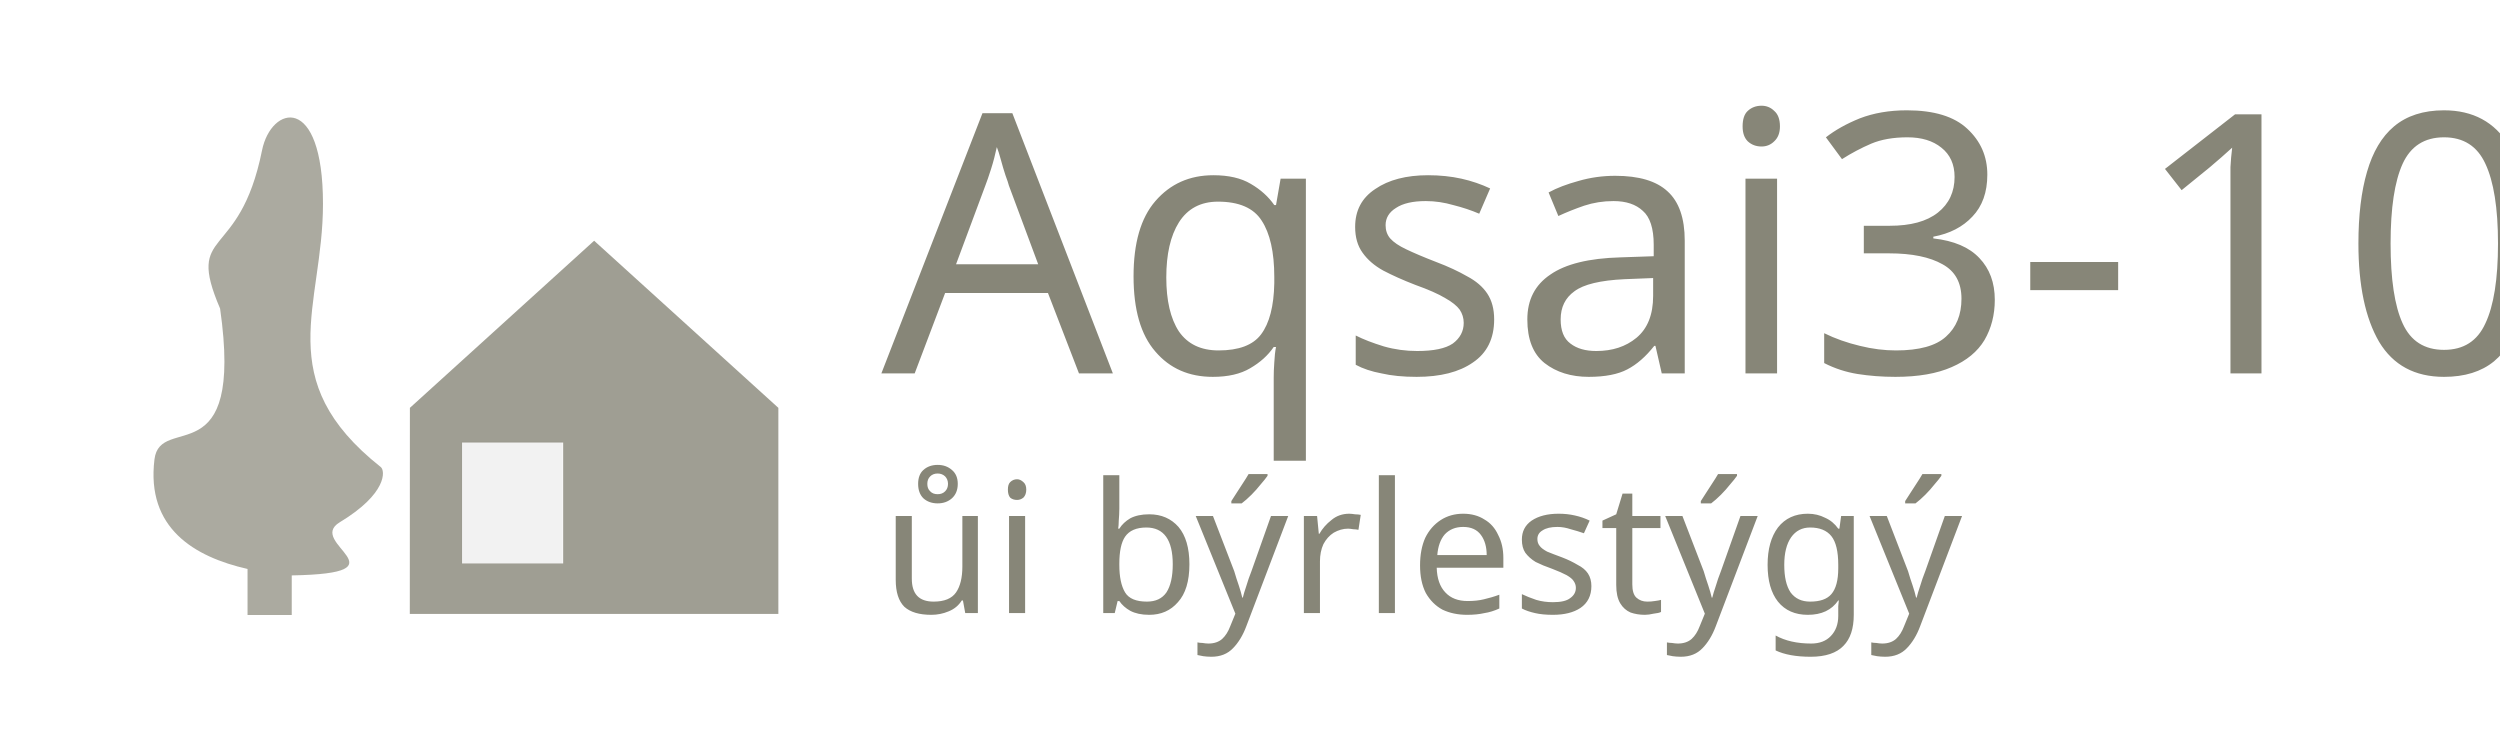
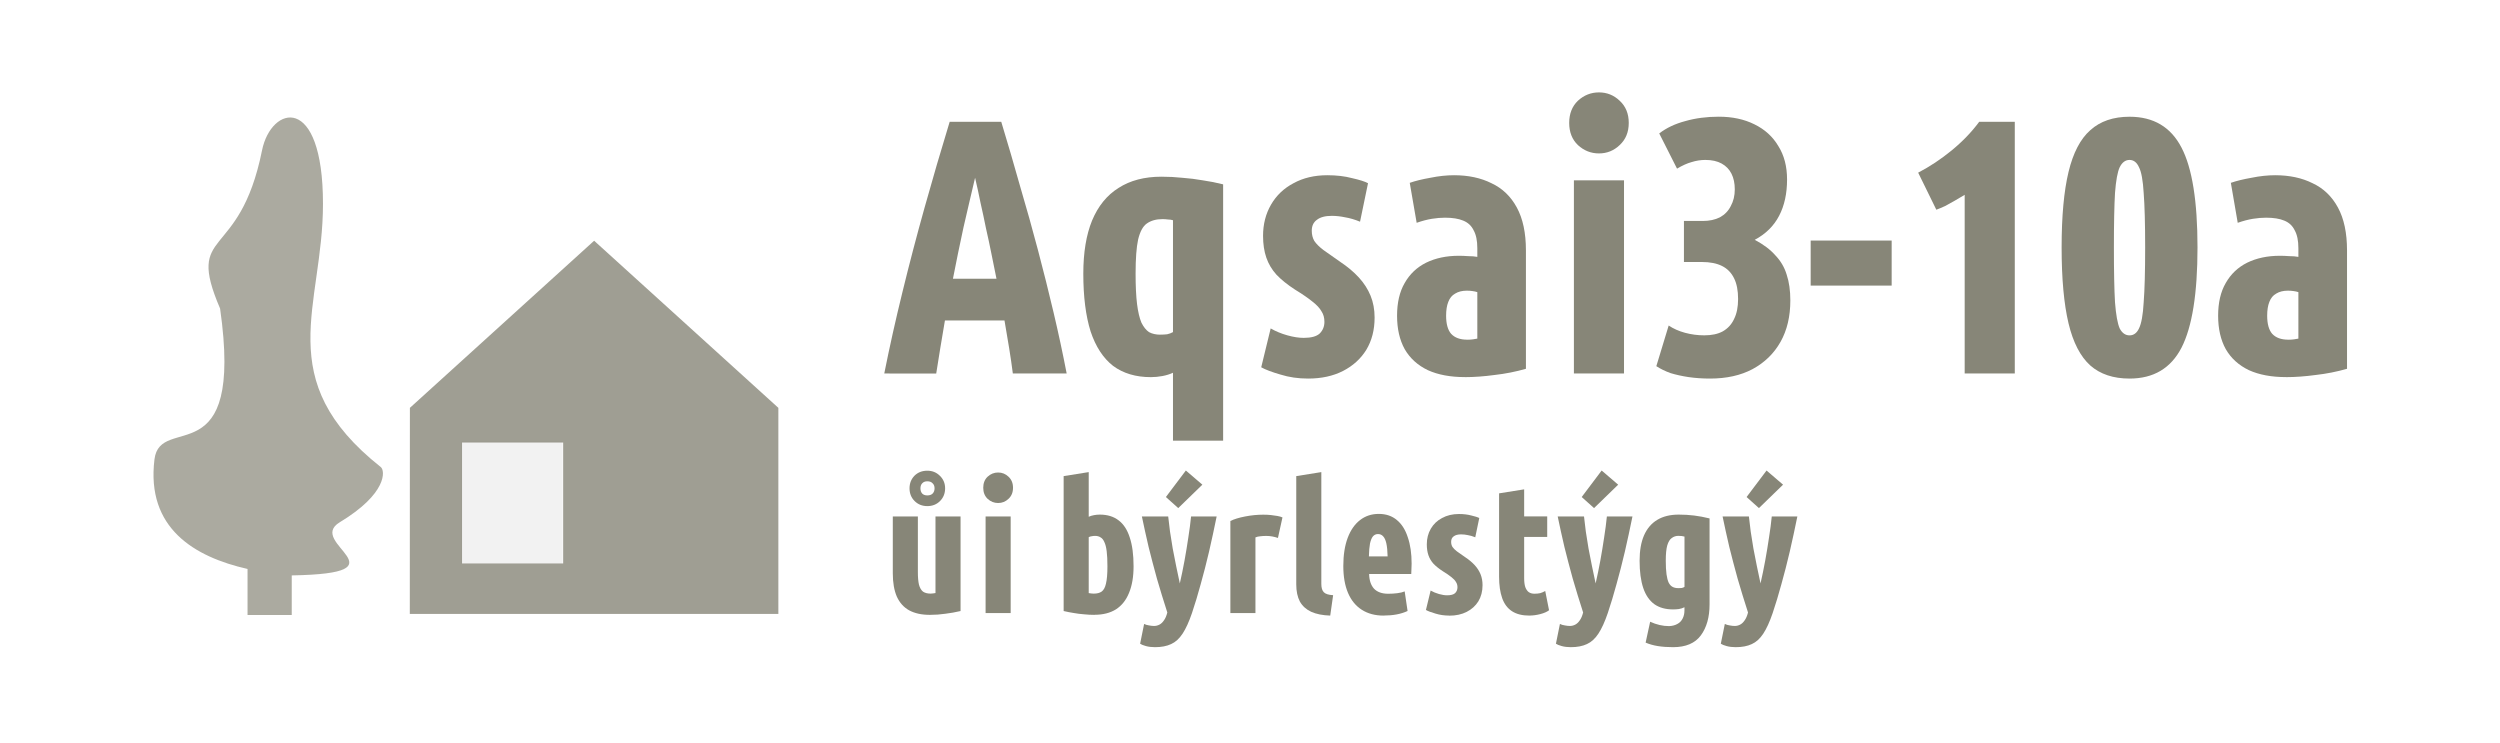
<svg xmlns="http://www.w3.org/2000/svg" width="68mm" height="20.203mm" viewBox="0 0 68 20.203" version="1.1" id="svg4436">
  <defs id="defs4433">
    <style type="text/css" id="style4624">
    .str0 {stroke:#6B470F;stroke-width:341.67;stroke-miterlimit:22.926}
    .fil0 {fill:none}
    .fil1 {fill:#6B470F}
   </style>
  </defs>
  <g id="layer1">
    <g id="Layer1063-5" transform="matrix(0.2645833,0,0,0.2645833,29.53372,-60.20745)">
      <path d="m 95.111,341.114 v 9.6 h 9.6 v -9.6 z" style="fill:#6b470f;fill-rule:evenodd;stroke:#ffcb00;stroke-width:0.567;stroke-linecap:butt;stroke-linejoin:miter;stroke-dasharray:none" id="path1115-0" />
      <path d="m 95.111,328.514 v 9.6 h 9.6 v -9.6 z" style="fill:#c6b93a;fill-rule:evenodd;stroke:#ffec00;stroke-width:0.567;stroke-linecap:butt;stroke-linejoin:miter;stroke-dasharray:none" id="path1117-8" />
      <path d="m 95.111,365.998 v 9.6 h 9.6 v -9.6 z" style="fill:#b1ad81;fill-rule:evenodd;stroke:#ffcb00;stroke-width:0.567;stroke-linecap:butt;stroke-linejoin:miter;stroke-dasharray:none" id="path1119-0" />
      <path d="m 95.111,353.665 v 9.6 h 9.6 v -9.6 z" style="fill:#878678;fill-rule:evenodd;stroke:#ffcb00;stroke-width:0.567;stroke-linecap:butt;stroke-linejoin:miter;stroke-dasharray:none" id="path1121-4" />
      <path d="m 95.007,316.666 v 9.6 h 9.6 v -9.6 z" style="fill:#57574d;fill-rule:evenodd;stroke:#ffcb00;stroke-width:0.567;stroke-linecap:butt;stroke-linejoin:miter;stroke-dasharray:none" id="path1123-1" />
    </g>
    <rect style="fill:#f2f2f2;stroke-width:0.265" id="rect1123" width="2.755" height="3.347" x="12.548" y="11.995" />
    <g id="g1008" transform="matrix(2.4,0,0,2.4,-14.72051,-67.63372)" style="display:inline">
      <path class="fil2" d="m 11.37,33.196 h 1.146 v 1.371 h -1.146 z m -0.592,1.943 h 4.177 v -2.336 l -2.088,-1.894 -2.088,1.894 z" id="path11" style="clip-rule:evenodd;opacity:0.8;fill:#878678;fill-opacity:1;fill-rule:evenodd;stroke-width:0.125;image-rendering:optimizeQuality;shape-rendering:geometricPrecision;text-rendering:geometricPrecision" />
      <path class="fil2" d="m 9.44,34.702 c 1.326,-0.023 0.153,-0.368 0.545,-0.603 0.537,-0.324 0.515,-0.585 0.464,-0.625 -1.252,-0.992 -0.655,-1.817 -0.655,-2.982 0,-1.263 -0.588,-1.117 -0.691,-0.606 -0.258,1.28 -0.875,0.858 -0.475,1.792 0.273,1.913 -0.68,1.178 -0.744,1.71 -0.095,0.78 0.453,1.104 1.055,1.241 v 0.522 h 0.501 v -0.447 z" id="path13" style="clip-rule:evenodd;opacity:0.7;fill:#878678;fill-opacity:1;fill-rule:evenodd;stroke-width:0.125;image-rendering:optimizeQuality;shape-rendering:geometricPrecision;text-rendering:geometricPrecision" />
    </g>
    <g id="g1021-6" style="display:inline" transform="translate(-0.2338648,-0.2338648)">
      <rect style="display:inline;fill:none;fill-opacity:1;stroke:none;stroke-width:1.112;stroke-miterlimit:4;stroke-dasharray:none;stroke-opacity:1" id="rect154481-3" width="68" height="20.203" x="0.234" y="0.234" />
-       <text xml:space="preserve" style="font-style:normal;font-variant:normal;font-weight:normal;font-stretch:normal;font-size:12.7px;line-height:0;font-family:Ubuntu;-inkscape-font-specification:'Ubuntu, @wght=800,wdth=75.0';font-variant-ligatures:normal;font-variant-caps:normal;font-variant-numeric:normal;font-variant-east-asian:normal;font-variation-settings:'wdth' 75, 'wght' 800;display:inline;fill:#878678;fill-opacity:1;stroke:none;stroke-width:1.058;stroke-miterlimit:4;stroke-dasharray:none" x="24.207" y="10.393" id="text2286-6">
-         <tspan style="font-style:normal;font-variant:normal;font-weight:normal;font-stretch:normal;font-size:9.878px;line-height:1.13;font-family:Ubuntu;-inkscape-font-specification:'Ubuntu, @wght=800,wdth=75.0';font-variant-ligatures:normal;font-variant-caps:normal;font-variant-numeric:normal;font-variant-east-asian:normal;font-variation-settings:'wdth' 75, 'wght' 800;fill:#878678;fill-opacity:1;stroke-width:1.058;stroke-miterlimit:4;stroke-dasharray:none" id="tspan1319" x="24.207" y="10.393">Aqsai3-10a</tspan>
-         <tspan style="font-style:normal;font-variant:normal;font-weight:normal;font-stretch:normal;font-size:4.939px;line-height:0.43;font-family:Ubuntu;-inkscape-font-specification:'Ubuntu, @wght=800,wdth=75.0';font-variant-ligatures:normal;font-variant-caps:normal;font-variant-numeric:normal;font-variant-east-asian:normal;font-variation-settings:'wdth' 75, 'wght' 800;fill:#878678;fill-opacity:1;stroke-width:1.058;stroke-miterlimit:4;stroke-dasharray:none" id="tspan1321" x="24.207" y="16.909">ůi býrlestýgý</tspan>
-       </text>
+       <g aria-label="Aqsai3-10a ůi býrlestýgý" id="text2286-6" style="font-size:12.7px;line-height:0;font-family:Ubuntu;-inkscape-font-specification:'Ubuntu, @wght=800,wdth=75.0';font-variation-settings:'wdth' 75, 'wght' 800;display:inline;fill:#878678;stroke-width:1.058">
+         <path d="m 24.286,10.393 q 0.217,-1.087 0.494,-2.213 0.277,-1.136 0.603,-2.302 0.326,-1.166 0.682,-2.331 h 1.403 q 0.267,0.879 0.514,1.758 0.257,0.869 0.484,1.729 0.227,0.859 0.425,1.699 0.198,0.84 0.356,1.659 H 27.783 Q 27.743,10.077 27.684,9.711 27.625,9.346 27.556,8.951 h -1.62 q -0.069,0.395 -0.128,0.761 -0.059,0.356 -0.109,0.682 z m 1.867,-2.578 h 1.185 Q 27.269,7.479 27.2,7.133 27.131,6.787 27.052,6.442 26.983,6.096 26.904,5.75 26.835,5.404 26.756,5.069 q -0.079,0.326 -0.158,0.672 -0.079,0.336 -0.158,0.682 -0.069,0.346 -0.148,0.701 -0.069,0.346 -0.138,0.691 z" style="font-size:9.878px;line-height:1.13" id="path1361" />
+         <path d="m 32.139,12.22 v -1.847 q -0.128,0.059 -0.286,0.089 -0.158,0.03 -0.316,0.03 -0.612,0 -1.027,-0.306 -0.405,-0.316 -0.612,-0.938 -0.198,-0.632 -0.198,-1.571 0,-0.859 0.237,-1.442 0.247,-0.593 0.721,-0.889 0.474,-0.306 1.166,-0.306 0.296,0 0.573,0.03 0.277,0.02 0.553,0.069 0.277,0.04 0.553,0.109 V 12.22 Z M 31.793,9.336 q 0.099,0 0.188,-0.01 0.089,-0.02 0.158,-0.059 V 6.224 Q 32.07,6.204 32.001,6.204 q -0.069,-0.01 -0.148,-0.01 -0.257,0 -0.425,0.119 -0.158,0.109 -0.237,0.435 -0.069,0.316 -0.069,0.929 0,0.504 0.04,0.83 0.04,0.316 0.119,0.504 0.089,0.178 0.207,0.257 0.128,0.069 0.306,0.069 z" style="font-size:9.878px;line-height:1.13" id="path1363" />
+         <path d="m 35.814,10.531 q -0.405,0 -0.751,-0.109 -0.346,-0.099 -0.524,-0.198 l 0.257,-1.057 q 0.207,0.119 0.454,0.188 0.247,0.069 0.445,0.069 0.306,0 0.435,-0.119 0.128,-0.128 0.128,-0.316 0,-0.168 -0.079,-0.286 Q 36.11,8.575 35.932,8.437 35.764,8.299 35.458,8.111 35.152,7.913 34.954,7.706 34.766,7.498 34.678,7.242 q -0.089,-0.257 -0.089,-0.593 0,-0.474 0.217,-0.849 0.217,-0.375 0.612,-0.583 0.395,-0.217 0.919,-0.217 0.375,0 0.672,0.079 0.306,0.069 0.435,0.138 l -0.217,1.047 q -0.217,-0.089 -0.405,-0.119 -0.188,-0.04 -0.365,-0.04 -0.267,0 -0.405,0.109 -0.138,0.099 -0.138,0.296 0,0.158 0.069,0.277 0.079,0.119 0.247,0.247 0.178,0.128 0.464,0.326 0.296,0.198 0.504,0.425 0.207,0.227 0.316,0.494 0.109,0.267 0.109,0.593 0,0.504 -0.227,0.879 -0.227,0.365 -0.632,0.573 -0.405,0.207 -0.948,0.207 z" style="font-size:9.878px;line-height:1.13" id="path1365" />
+         <path d="m 40.081,10.491 q -0.593,0 -1.008,-0.188 -0.415,-0.198 -0.632,-0.573 -0.207,-0.375 -0.207,-0.909 0,-0.533 0.207,-0.889 0.207,-0.365 0.583,-0.553 0.385,-0.188 0.889,-0.188 0.119,0 0.257,0.01 0.138,0 0.247,0.02 V 6.985 q 0,-0.306 -0.099,-0.484 -0.089,-0.188 -0.286,-0.267 -0.188,-0.079 -0.494,-0.079 -0.168,0 -0.356,0.03 -0.188,0.03 -0.415,0.109 L 38.579,5.207 q 0.227,-0.079 0.563,-0.138 0.336,-0.069 0.642,-0.069 0.583,0 1.017,0.217 0.445,0.207 0.691,0.662 0.247,0.454 0.247,1.166 v 3.22 q -0.415,0.119 -0.849,0.168 -0.435,0.059 -0.81,0.059 z m 0.059,-1.017 q 0.089,0 0.158,-0.01 0.079,-0.01 0.119,-0.02 V 8.18 q -0.059,-0.02 -0.138,-0.03 -0.069,-0.01 -0.148,-0.01 -0.188,0 -0.316,0.079 -0.128,0.069 -0.188,0.227 -0.059,0.148 -0.059,0.375 0,0.336 0.138,0.494 0.148,0.158 0.435,0.158 z" style="font-size:9.878px;line-height:1.13" id="path1367" />
+         <path d="M 43.044,10.393 V 5.138 h 1.363 v 5.255 z m 0.682,-5.986 q -0.326,0 -0.573,-0.227 -0.237,-0.227 -0.237,-0.603 0,-0.375 0.237,-0.603 0.247,-0.227 0.573,-0.227 0.326,0 0.563,0.227 0.247,0.227 0.247,0.603 0,0.375 -0.247,0.603 -0.237,0.227 -0.563,0.227 z" style="font-size:9.878px;line-height:1.13" id="path1369" />
+         <path d="m 46.748,10.531 q -0.306,0 -0.583,-0.04 -0.267,-0.04 -0.494,-0.109 -0.217,-0.079 -0.385,-0.188 l 0.336,-1.106 q 0.188,0.128 0.445,0.198 0.257,0.069 0.524,0.069 0.306,0 0.504,-0.109 0.207,-0.119 0.306,-0.336 0.109,-0.217 0.109,-0.543 0,-0.346 -0.109,-0.563 Q 47.291,7.578 47.074,7.469 46.857,7.36 46.521,7.36 H 46.037 V 6.244 h 0.514 q 0.267,0 0.464,-0.099 0.198,-0.109 0.296,-0.306 0.109,-0.198 0.109,-0.454 0,-0.247 -0.089,-0.425 -0.089,-0.178 -0.267,-0.277 -0.178,-0.099 -0.445,-0.099 -0.188,0 -0.375,0.059 -0.178,0.049 -0.395,0.178 L 45.365,3.863 q 0.296,-0.227 0.711,-0.336 0.415,-0.119 0.909,-0.119 0.553,0 0.968,0.207 0.425,0.207 0.652,0.593 0.237,0.375 0.237,0.909 0,0.573 -0.217,0.988 -0.217,0.415 -0.662,0.652 0.356,0.188 0.563,0.425 0.217,0.227 0.306,0.524 0.099,0.296 0.099,0.701 0,0.652 -0.267,1.126 -0.267,0.474 -0.761,0.741 -0.484,0.257 -1.156,0.257 z" style="font-size:9.878px;line-height:1.13" id="path1371" />
+         <path d="M 49.484,8.002 V 6.777 H 51.687 V 8.002 Z" style="font-size:9.878px;line-height:1.13" id="path1373" />
+         <path d="M 53.673,10.393 V 5.533 q -0.128,0.079 -0.267,0.158 -0.138,0.079 -0.267,0.148 -0.128,0.059 -0.237,0.099 L 52.408,4.93 q 0.474,-0.247 0.909,-0.603 0.445,-0.365 0.751,-0.78 h 0.968 v 6.845 z" style="font-size:9.878px;line-height:1.13" id="path1375" />
+         <path d="m 58.157,10.531 q -0.662,0 -1.067,-0.356 Q 56.685,9.81 56.498,9.03 56.31,8.239 56.31,6.965 q 0,-1.274 0.188,-2.055 0.188,-0.78 0.593,-1.136 0.405,-0.365 1.067,-0.365 0.978,0 1.413,0.84 0.435,0.83 0.435,2.716 0,1.877 -0.435,2.726 -0.435,0.84 -1.413,0.84 z m 0,-1.175 q 0.168,0 0.257,-0.188 0.099,-0.198 0.128,-0.711 0.04,-0.514 0.04,-1.492 0,-0.968 -0.04,-1.482 -0.03,-0.514 -0.128,-0.701 -0.089,-0.198 -0.257,-0.198 -0.168,0 -0.267,0.198 -0.089,0.188 -0.128,0.701 -0.03,0.514 -0.03,1.482 0,0.978 0.03,1.492 0.04,0.514 0.128,0.711 0.099,0.188 0.267,0.188 z" style="font-size:9.878px;line-height:1.13" id="path1377" />
+         <path d="m 62.414,10.491 q -0.593,0 -1.008,-0.188 -0.415,-0.198 -0.632,-0.573 -0.207,-0.375 -0.207,-0.909 0,-0.533 0.207,-0.889 0.207,-0.365 0.583,-0.553 0.385,-0.188 0.889,-0.188 0.119,0 0.257,0.01 0.138,0 0.247,0.02 V 6.985 q 0,-0.306 -0.099,-0.484 -0.089,-0.188 -0.286,-0.267 -0.188,-0.079 -0.494,-0.079 -0.168,0 -0.356,0.03 -0.188,0.03 -0.415,0.109 L 60.913,5.207 Q 61.14,5.128 61.476,5.069 q 0.336,-0.069 0.642,-0.069 0.583,0 1.017,0.217 0.445,0.207 0.691,0.662 0.247,0.454 0.247,1.166 v 3.22 q -0.415,0.119 -0.849,0.168 -0.435,0.059 -0.81,0.059 z m 0.059,-1.017 q 0.089,0 0.158,-0.01 0.079,-0.01 0.119,-0.02 V 8.18 q -0.059,-0.02 -0.138,-0.03 -0.069,-0.01 -0.148,-0.01 -0.188,0 -0.316,0.079 -0.128,0.069 -0.188,0.227 -0.059,0.148 -0.059,0.375 0,0.336 0.138,0.494 0.148,0.158 0.435,0.158 z" style="font-size:9.878px;line-height:1.13" id="path1379" />
+         <path d="m 25.526,16.958 q -0.336,0 -0.563,-0.123 -0.222,-0.123 -0.336,-0.375 -0.109,-0.252 -0.109,-0.632 V 14.281 h 0.682 v 1.516 q 0,0.212 0.03,0.341 0.035,0.128 0.109,0.188 0.079,0.054 0.207,0.054 0.03,0 0.064,-0.005 0.035,-0.005 0.069,-0.01 V 14.281 h 0.682 v 2.573 q -0.207,0.049 -0.415,0.074 -0.202,0.03 -0.42,0.03 z m -0.069,-2.958 q -0.207,0 -0.346,-0.138 -0.138,-0.138 -0.138,-0.346 0,-0.202 0.133,-0.341 0.138,-0.138 0.351,-0.138 0.202,0 0.341,0.138 0.143,0.138 0.143,0.341 0,0.207 -0.138,0.346 -0.138,0.138 -0.346,0.138 z m 0,-0.291 q 0.094,0 0.143,-0.049 0.054,-0.054 0.054,-0.143 0,-0.089 -0.054,-0.138 -0.049,-0.054 -0.143,-0.054 -0.089,0 -0.138,0.054 -0.049,0.049 -0.049,0.138 0,0.089 0.049,0.143 0.049,0.049 0.138,0.049 z" style="font-size:4.939px;line-height:0.43" id="path1381" />
+         <path d="m 27.042,16.909 v -2.627 h 0.682 v 2.627 z m 0.341,-2.993 q -0.163,0 -0.286,-0.114 -0.119,-0.114 -0.119,-0.301 0,-0.188 0.119,-0.301 0.123,-0.114 0.286,-0.114 0.163,0 0.282,0.114 0.123,0.114 0.123,0.301 0,0.188 -0.123,0.301 -0.119,0.114 -0.282,0.114 z" style="font-size:4.939px;line-height:0.43" id="path1383" />
+         <path d="m 30.005,16.958 q -0.148,0 -0.286,-0.015 -0.138,-0.01 -0.277,-0.035 -0.133,-0.02 -0.277,-0.054 v -3.67 l 0.682,-0.109 v 1.215 q 0.064,-0.03 0.143,-0.044 0.079,-0.015 0.158,-0.015 0.311,0 0.514,0.158 0.202,0.153 0.301,0.464 0.104,0.311 0.104,0.785 0,0.425 -0.123,0.721 -0.119,0.296 -0.356,0.449 -0.237,0.148 -0.583,0.148 z m -0.015,-0.578 q 0.128,0 0.207,-0.054 0.084,-0.059 0.119,-0.217 0.04,-0.163 0.04,-0.469 0,-0.252 -0.02,-0.41 -0.02,-0.163 -0.064,-0.252 -0.04,-0.094 -0.104,-0.128 -0.059,-0.04 -0.148,-0.04 -0.049,0 -0.094,0.01 -0.044,0.005 -0.079,0.025 v 1.521 q 0.035,0.005 0.069,0.01 0.035,0.005 0.074,0.005 z" style="font-size:4.939px;line-height:0.43" id="path1385" />
+         <path d="m 31.65,17.837 q -0.138,0 -0.247,-0.03 -0.109,-0.03 -0.158,-0.064 l 0.109,-0.538 q 0.059,0.03 0.133,0.04 0.074,0.015 0.138,0.015 0.074,0 0.143,-0.035 0.069,-0.035 0.123,-0.114 0.059,-0.079 0.094,-0.217 -0.153,-0.474 -0.282,-0.919 -0.123,-0.445 -0.227,-0.864 -0.099,-0.425 -0.183,-0.83 h 0.716 q 0.02,0.188 0.049,0.41 0.035,0.222 0.074,0.464 0.044,0.237 0.094,0.479 0.049,0.242 0.099,0.469 0.069,-0.301 0.128,-0.622 0.059,-0.326 0.104,-0.632 0.049,-0.311 0.074,-0.568 h 0.696 q -0.099,0.489 -0.207,0.958 -0.109,0.464 -0.227,0.884 -0.114,0.42 -0.237,0.785 -0.123,0.361 -0.257,0.563 -0.133,0.202 -0.311,0.282 -0.178,0.084 -0.44,0.084 z m 0.632,-3.783 -0.336,-0.301 0.543,-0.721 0.449,0.385 z" style="font-size:4.939px;line-height:0.43" id="path1387" />
+         <path d="m 33.7,16.909 v -2.504 q 0.148,-0.074 0.4,-0.123 0.252,-0.049 0.494,-0.049 0.109,0 0.207,0.01 0.099,0.01 0.178,0.025 0.084,0.015 0.138,0.04 l -0.123,0.558 q -0.074,-0.025 -0.153,-0.04 -0.079,-0.015 -0.163,-0.015 -0.094,0 -0.168,0.01 -0.069,0.005 -0.128,0.03 V 16.909 Z" style="font-size:4.939px;line-height:0.43" id="path1389" />
+         <path d="m 36.416,16.978 q -0.311,-0.01 -0.519,-0.104 -0.202,-0.094 -0.306,-0.277 -0.099,-0.188 -0.099,-0.469 v -2.944 l 0.682,-0.109 v 3.042 q 0,0.158 0.069,0.227 0.069,0.069 0.252,0.079 z" style="font-size:4.939px;line-height:0.43" id="path1391" />
+         <path d="m 37.868,16.978 q -0.346,0 -0.593,-0.158 -0.247,-0.158 -0.375,-0.459 -0.128,-0.301 -0.128,-0.731 0,-0.449 0.119,-0.766 0.119,-0.316 0.336,-0.484 0.217,-0.168 0.509,-0.168 0.296,0 0.494,0.168 0.198,0.163 0.296,0.469 0.104,0.301 0.104,0.716 0,0.079 -0.005,0.148 0,0.064 -0.005,0.133 h -1.146 q 0.005,0.257 0.133,0.4 0.133,0.138 0.385,0.138 0.128,0 0.247,-0.015 0.123,-0.015 0.202,-0.049 l 0.079,0.533 q -0.138,0.064 -0.301,0.094 -0.163,0.03 -0.351,0.03 z m -0.4,-1.61 h 0.509 q -0.005,-0.222 -0.035,-0.356 -0.03,-0.133 -0.089,-0.193 -0.054,-0.059 -0.138,-0.059 -0.084,0 -0.138,0.064 -0.049,0.059 -0.079,0.193 -0.025,0.133 -0.03,0.351 z" style="font-size:4.939px;line-height:0.43" id="path1393" />
+         <path d="m 39.656,16.978 q -0.202,0 -0.375,-0.054 -0.173,-0.049 -0.262,-0.099 l 0.128,-0.528 q 0.104,0.059 0.227,0.094 0.123,0.035 0.222,0.035 0.153,0 0.217,-0.059 0.064,-0.064 0.064,-0.158 0,-0.084 -0.04,-0.143 -0.035,-0.064 -0.123,-0.133 -0.084,-0.069 -0.237,-0.163 -0.153,-0.099 -0.252,-0.202 -0.094,-0.104 -0.138,-0.232 -0.044,-0.128 -0.044,-0.296 0,-0.237 0.109,-0.425 0.109,-0.188 0.306,-0.291 0.198,-0.109 0.459,-0.109 0.188,0 0.336,0.04 0.153,0.035 0.217,0.069 l -0.109,0.524 q -0.109,-0.044 -0.202,-0.059 -0.094,-0.02 -0.183,-0.02 -0.133,0 -0.202,0.054 -0.069,0.049 -0.069,0.148 0,0.079 0.035,0.138 0.04,0.059 0.123,0.123 0.089,0.064 0.232,0.163 0.148,0.099 0.252,0.212 0.104,0.114 0.158,0.247 0.054,0.133 0.054,0.296 0,0.252 -0.114,0.44 -0.114,0.183 -0.316,0.286 -0.202,0.104 -0.474,0.104 z" style="font-size:4.939px;line-height:0.43" id="path1395" />
+         <path d="m 41.834,16.978 q -0.291,0 -0.474,-0.119 -0.183,-0.119 -0.267,-0.356 -0.084,-0.237 -0.084,-0.583 v -2.267 l 0.682,-0.109 v 0.736 h 0.627 v 0.558 h -0.627 v 1.121 q 0,0.148 0.03,0.242 0.035,0.094 0.094,0.138 0.064,0.044 0.153,0.044 0.089,0 0.158,-0.015 0.069,-0.02 0.138,-0.059 l 0.104,0.524 q -0.084,0.064 -0.237,0.104 -0.153,0.04 -0.296,0.04 z" style="font-size:4.939px;line-height:0.43" id="path1397" />
+         <path d="m 42.96,17.837 q -0.138,0 -0.247,-0.03 -0.109,-0.03 -0.158,-0.064 l 0.109,-0.538 q 0.059,0.03 0.133,0.04 0.074,0.015 0.138,0.015 0.074,0 0.143,-0.035 0.069,-0.035 0.123,-0.114 0.059,-0.079 0.094,-0.217 -0.153,-0.474 -0.282,-0.919 -0.123,-0.445 -0.227,-0.864 -0.099,-0.425 -0.183,-0.83 h 0.716 q 0.02,0.188 0.049,0.41 0.035,0.222 0.074,0.464 0.044,0.237 0.094,0.479 0.049,0.242 0.099,0.469 0.069,-0.301 0.128,-0.622 0.059,-0.326 0.104,-0.632 0.049,-0.311 0.074,-0.568 h 0.696 q -0.099,0.489 -0.207,0.958 -0.109,0.464 -0.227,0.884 -0.114,0.42 -0.237,0.785 -0.123,0.361 -0.257,0.563 -0.133,0.202 -0.311,0.282 -0.178,0.084 -0.44,0.084 z m 0.632,-3.783 -0.336,-0.301 0.543,-0.721 0.449,0.385 z" style="font-size:4.939px;line-height:0.43" id="path1399" />
+         <path d="m 45.741,17.837 q -0.227,0 -0.415,-0.03 -0.183,-0.03 -0.331,-0.094 l 0.123,-0.568 q 0.128,0.059 0.257,0.089 0.128,0.03 0.257,0.03 0.133,-0.005 0.227,-0.059 0.094,-0.049 0.143,-0.148 0.049,-0.094 0.049,-0.222 v -0.084 q -0.069,0.035 -0.153,0.049 -0.079,0.01 -0.158,0.01 -0.306,0 -0.509,-0.143 -0.202,-0.148 -0.301,-0.44 -0.099,-0.296 -0.099,-0.741 0,-0.41 0.119,-0.687 0.123,-0.282 0.361,-0.425 0.237,-0.143 0.583,-0.143 0.217,0 0.42,0.025 0.202,0.025 0.42,0.079 v 2.336 q 0,0.524 -0.237,0.845 -0.237,0.321 -0.756,0.321 z m 0.138,-1.605 q 0.059,0 0.099,-0.005 0.044,-0.01 0.074,-0.03 v -1.368 q -0.035,-0.01 -0.074,-0.015 -0.04,-0.005 -0.094,-0.005 -0.099,0 -0.178,0.059 -0.079,0.054 -0.123,0.202 -0.04,0.143 -0.04,0.415 0,0.222 0.02,0.37 0.02,0.143 0.059,0.227 0.04,0.079 0.104,0.114 0.064,0.035 0.153,0.035 z" style="font-size:4.939px;line-height:0.43" id="path1401" />
+         <path d="m 47.445,17.837 q -0.138,0 -0.247,-0.03 -0.109,-0.03 -0.158,-0.064 l 0.109,-0.538 q 0.059,0.03 0.133,0.04 0.074,0.015 0.138,0.015 0.074,0 0.143,-0.035 0.069,-0.035 0.123,-0.114 0.059,-0.079 0.094,-0.217 -0.153,-0.474 -0.282,-0.919 -0.123,-0.445 -0.227,-0.864 -0.099,-0.425 -0.183,-0.83 h 0.716 q 0.02,0.188 0.049,0.41 0.035,0.222 0.074,0.464 0.044,0.237 0.094,0.479 0.049,0.242 0.099,0.469 0.069,-0.301 0.128,-0.622 0.059,-0.326 0.104,-0.632 0.049,-0.311 0.074,-0.568 h 0.696 q -0.099,0.489 -0.207,0.958 -0.109,0.464 -0.227,0.884 -0.114,0.42 -0.237,0.785 -0.123,0.361 -0.257,0.563 -0.133,0.202 -0.311,0.282 -0.178,0.084 -0.44,0.084 z m 0.632,-3.783 -0.336,-0.301 0.543,-0.721 0.449,0.385 z" style="font-size:4.939px;line-height:0.43" id="path1403" />
+       </g>
    </g>
  </g>
</svg>
